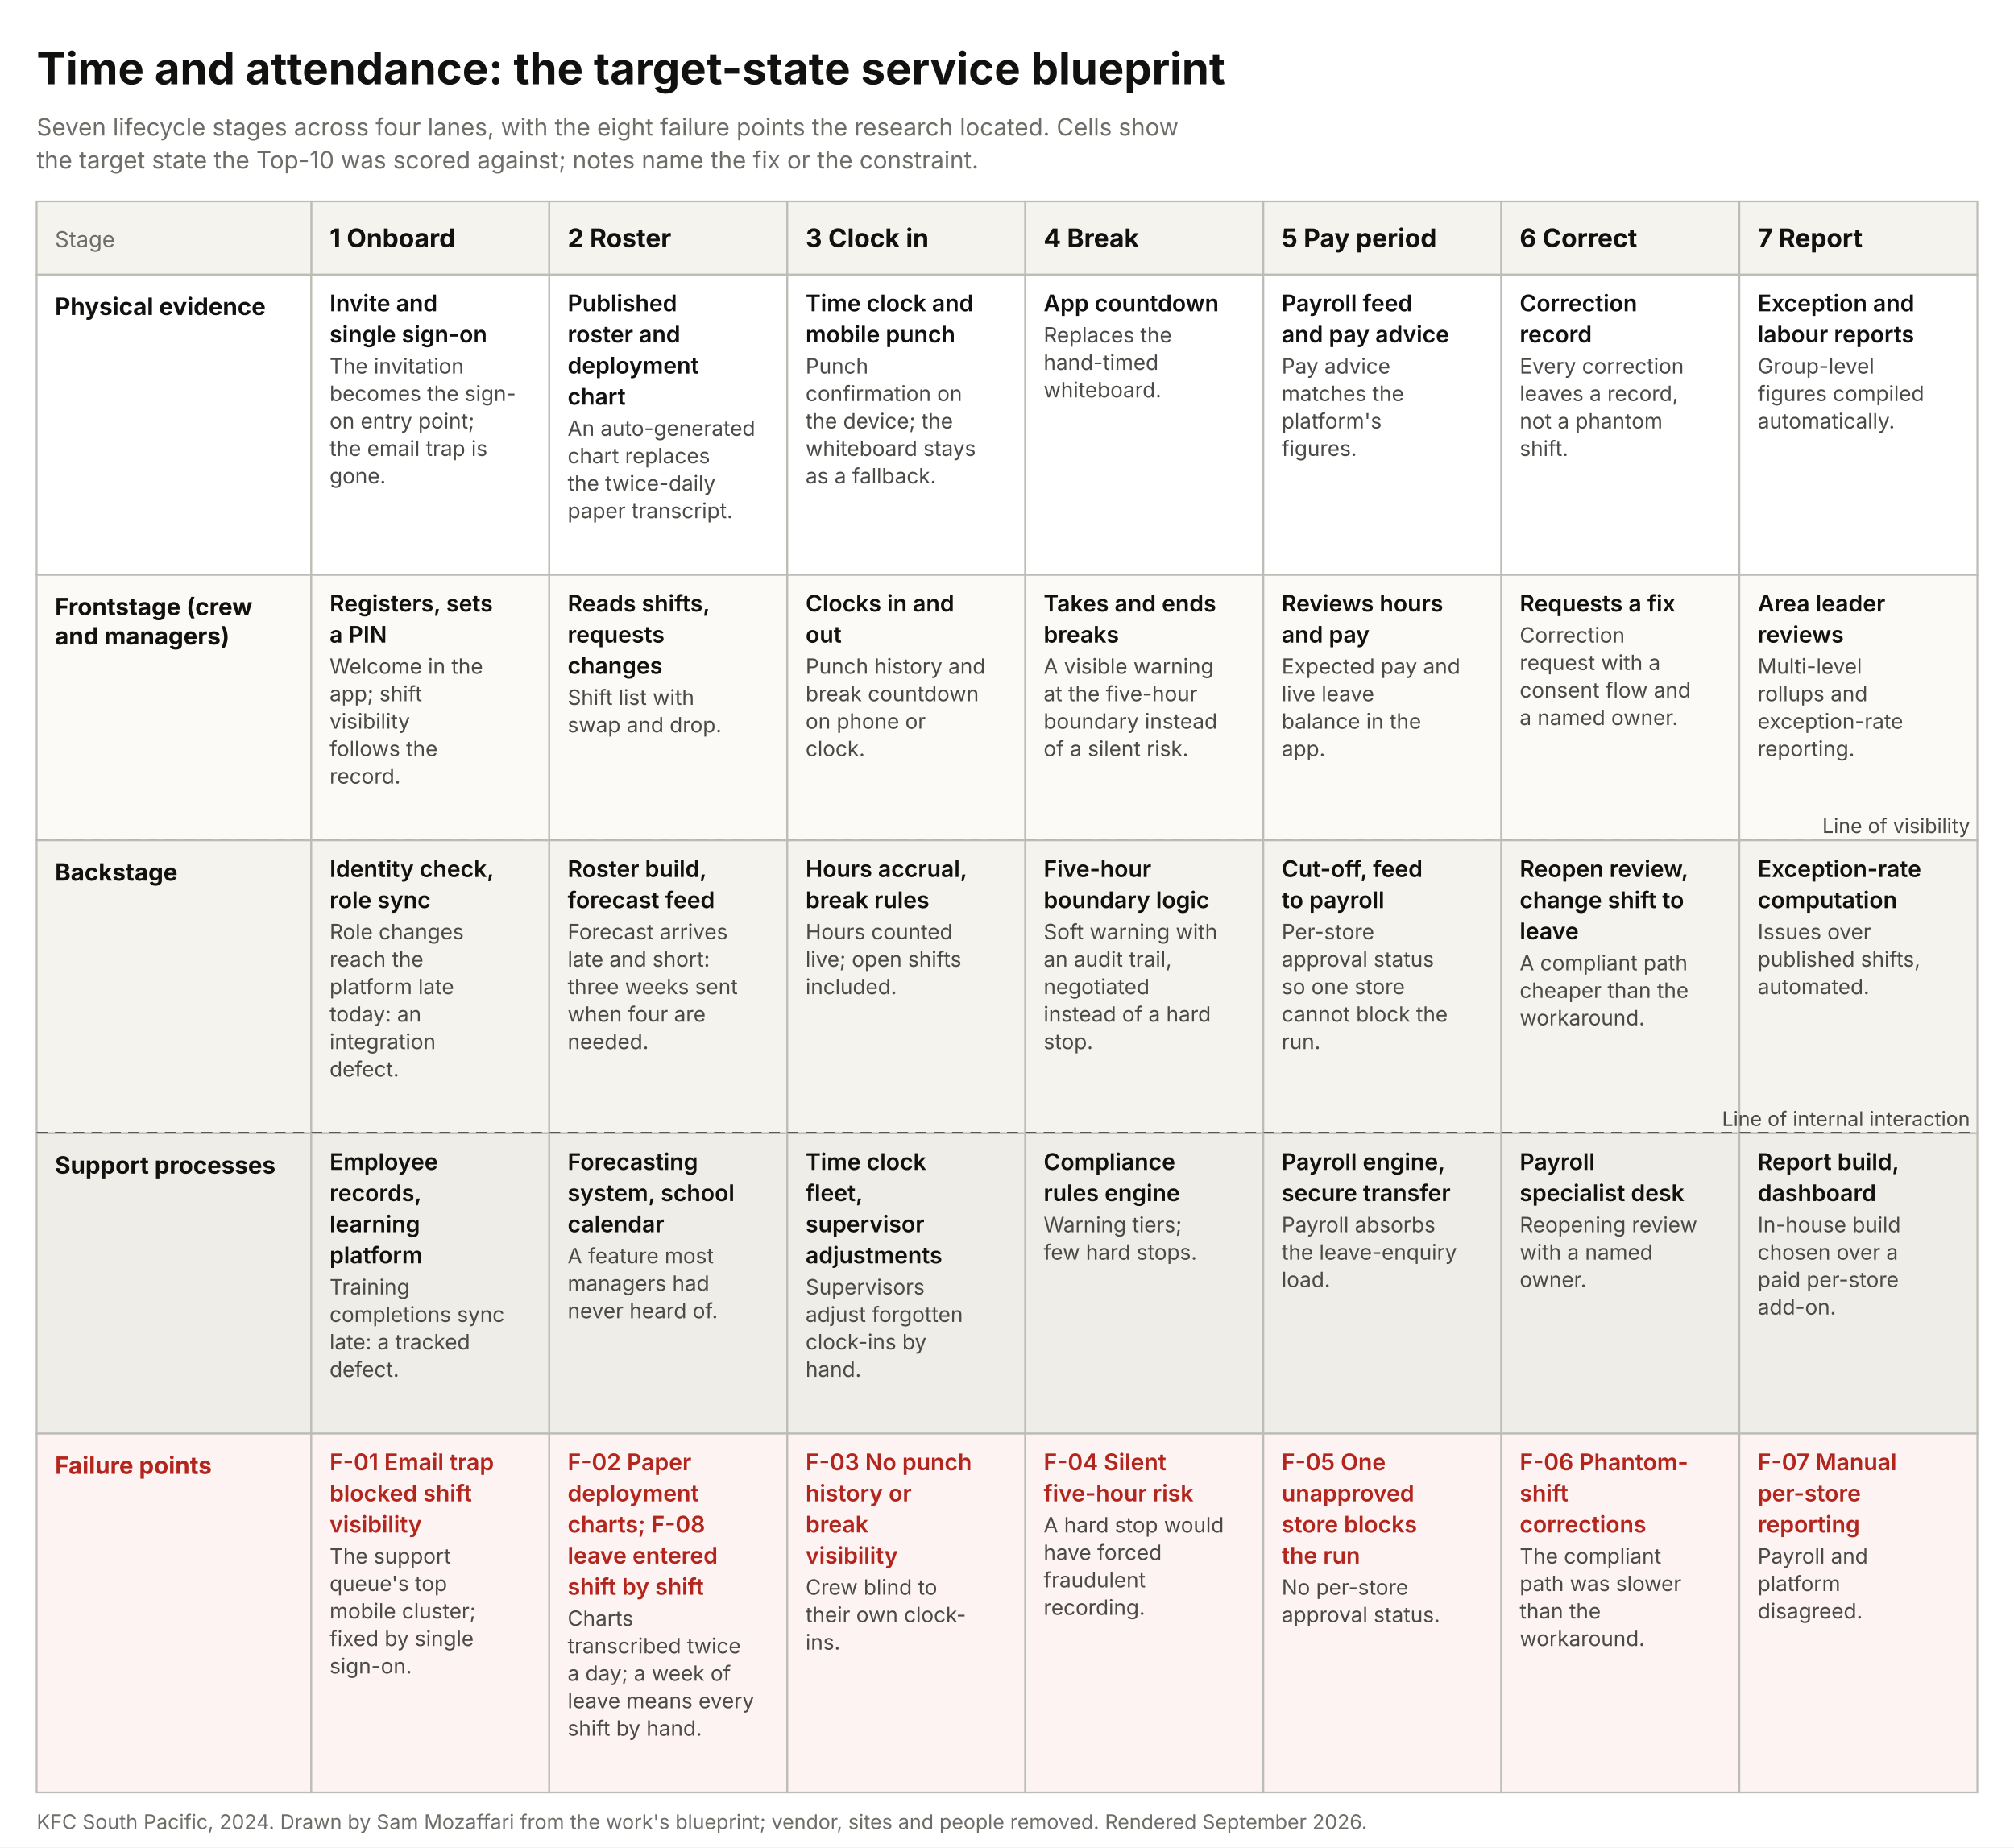
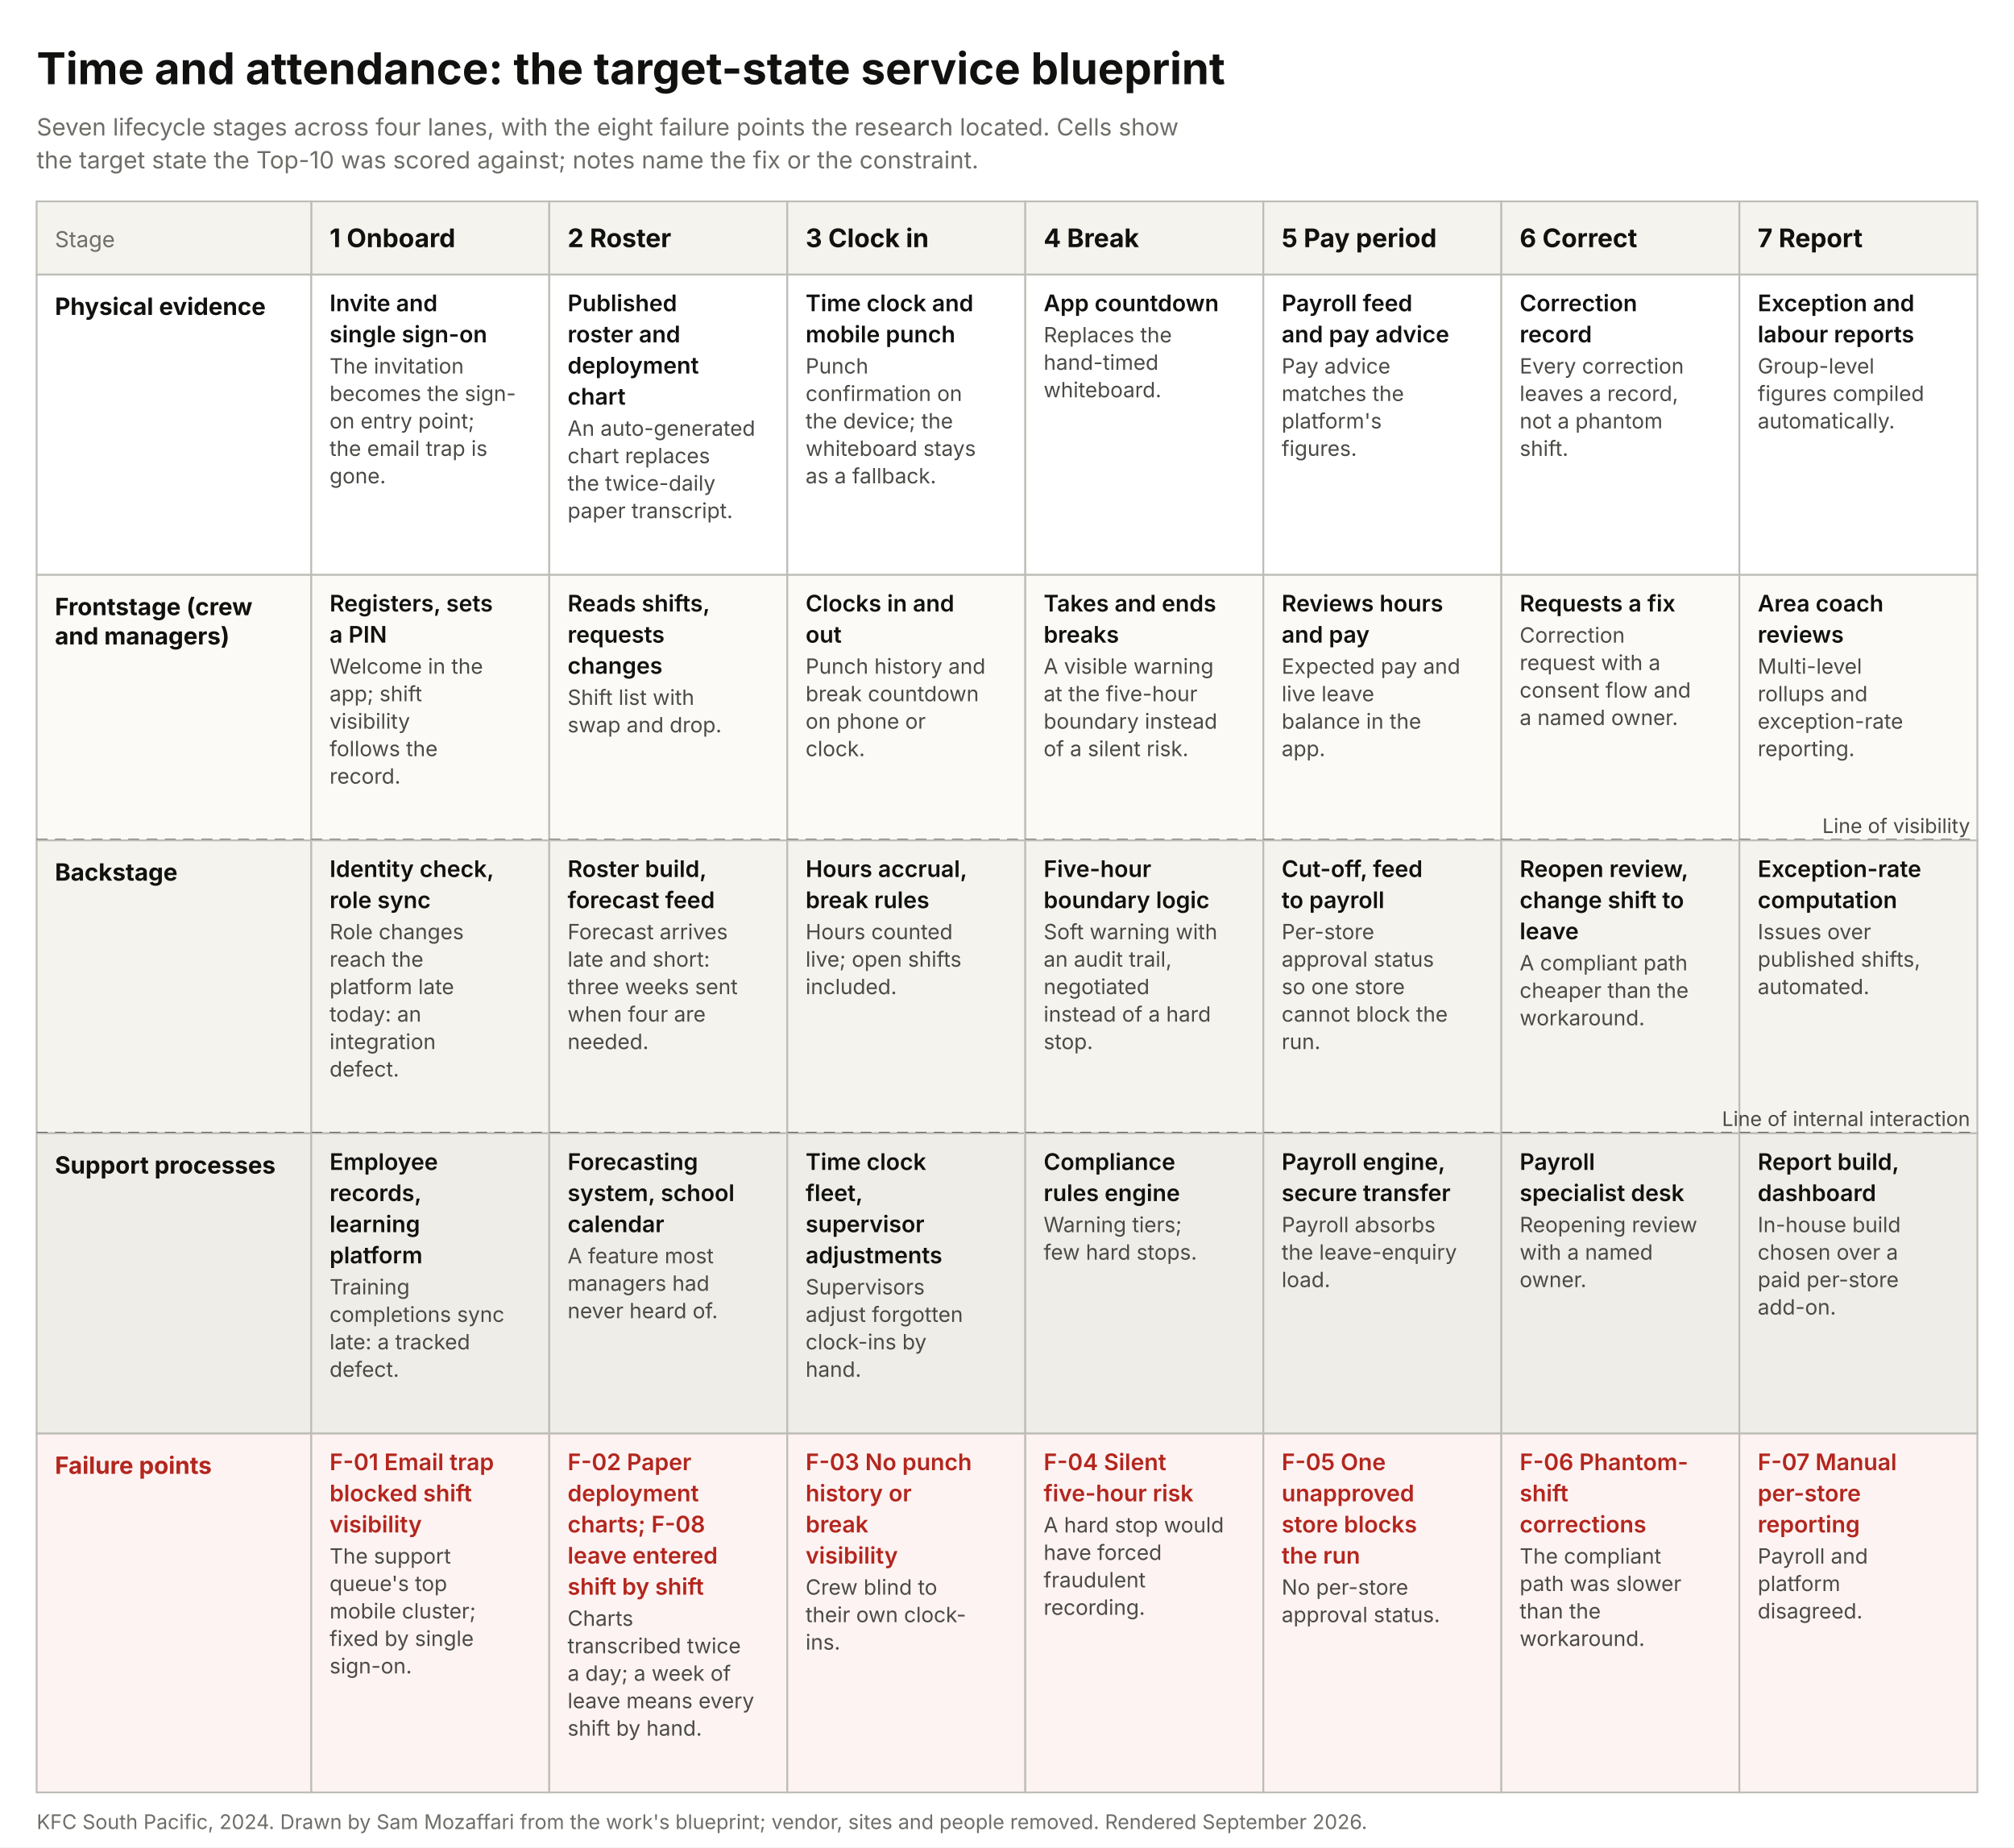
<svg xmlns="http://www.w3.org/2000/svg" width="1100" height="1009" viewBox="0 0 1100 1009" role="img" aria-label="Time and attendance: the target-state service blueprint">
  <rect width="1100" height="1009" fill="#fff" />
  <text x="20" y="46" font-family="Inter, Helvetica, Arial, sans-serif" font-size="24" font-weight="700" fill="#111110">Time and attendance: the target-state service blueprint</text>
  <text x="20" y="74" font-family="Inter, Helvetica, Arial, sans-serif" font-size="13" fill="#6e6e69">Seven lifecycle stages across four lanes, with the eight failure points the research located. Cells show</text>
  <text x="20" y="92" font-family="Inter, Helvetica, Arial, sans-serif" font-size="13" fill="#6e6e69">the target state the Top-10 was scored against; notes name the fix or the constraint.</text>
  <rect x="170.0" y="110" width="130.0" height="40" fill="#f4f3ee" stroke="#bdbdb7" />
  <text x="180.0" y="135" font-family="Inter, Helvetica, Arial, sans-serif" font-size="14" font-weight="700" fill="#111110">1 Onboard</text>
  <rect x="300.0" y="110" width="130.0" height="40" fill="#f4f3ee" stroke="#bdbdb7" />
  <text x="310.0" y="135" font-family="Inter, Helvetica, Arial, sans-serif" font-size="14" font-weight="700" fill="#111110">2 Roster</text>
  <rect x="430.0" y="110" width="130.0" height="40" fill="#f4f3ee" stroke="#bdbdb7" />
  <text x="440.0" y="135" font-family="Inter, Helvetica, Arial, sans-serif" font-size="14" font-weight="700" fill="#111110">3 Clock in</text>
  <rect x="560.0" y="110" width="130.0" height="40" fill="#f4f3ee" stroke="#bdbdb7" />
  <text x="570.0" y="135" font-family="Inter, Helvetica, Arial, sans-serif" font-size="14" font-weight="700" fill="#111110">4 Break</text>
  <rect x="690.0" y="110" width="130.0" height="40" fill="#f4f3ee" stroke="#bdbdb7" />
  <text x="700.0" y="135" font-family="Inter, Helvetica, Arial, sans-serif" font-size="14" font-weight="700" fill="#111110">5 Pay period</text>
  <rect x="820.0" y="110" width="130.0" height="40" fill="#f4f3ee" stroke="#bdbdb7" />
  <text x="830.0" y="135" font-family="Inter, Helvetica, Arial, sans-serif" font-size="14" font-weight="700" fill="#111110">6 Correct</text>
  <rect x="950.0" y="110" width="130.0" height="40" fill="#f4f3ee" stroke="#bdbdb7" />
  <text x="960.0" y="135" font-family="Inter, Helvetica, Arial, sans-serif" font-size="14" font-weight="700" fill="#111110">7 Report</text>
  <rect x="20" y="110" width="150" height="40" fill="#f4f3ee" stroke="#bdbdb7" />
  <text x="30" y="135" font-family="Inter, Helvetica, Arial, sans-serif" font-size="12" fill="#6e6e69">Stage</text>
  <rect x="20" y="150" width="150" height="164" fill="#ffffff" stroke="#bdbdb7" />
  <text x="30" y="172" font-family="Inter, Helvetica, Arial, sans-serif" font-size="13" font-weight="700" fill="#111110">Physical evidence</text>
  <rect x="170.0" y="150" width="130.0" height="164" fill="#ffffff" stroke="#bdbdb7" />
  <text x="180.0" y="170" font-family="Inter, Helvetica, Arial, sans-serif" font-size="12.5" font-weight="600" fill="#111110">Invite and</text>
  <text x="180.0" y="187" font-family="Inter, Helvetica, Arial, sans-serif" font-size="12.5" font-weight="600" fill="#111110">single sign-on</text>
  <text x="180.0" y="204" font-family="Inter, Helvetica, Arial, sans-serif" font-size="11.5" fill="#4a4a46">The invitation</text>
  <text x="180.0" y="219" font-family="Inter, Helvetica, Arial, sans-serif" font-size="11.5" fill="#4a4a46">becomes the sign-</text>
  <text x="180.0" y="234" font-family="Inter, Helvetica, Arial, sans-serif" font-size="11.5" fill="#4a4a46">on entry point;</text>
  <text x="180.0" y="249" font-family="Inter, Helvetica, Arial, sans-serif" font-size="11.5" fill="#4a4a46">the email trap is</text>
  <text x="180.0" y="264" font-family="Inter, Helvetica, Arial, sans-serif" font-size="11.5" fill="#4a4a46">gone.</text>
  <rect x="300.0" y="150" width="130.0" height="164" fill="#ffffff" stroke="#bdbdb7" />
  <text x="310.0" y="170" font-family="Inter, Helvetica, Arial, sans-serif" font-size="12.5" font-weight="600" fill="#111110">Published</text>
  <text x="310.0" y="187" font-family="Inter, Helvetica, Arial, sans-serif" font-size="12.5" font-weight="600" fill="#111110">roster and</text>
  <text x="310.0" y="204" font-family="Inter, Helvetica, Arial, sans-serif" font-size="12.5" font-weight="600" fill="#111110">deployment</text>
  <text x="310.0" y="221" font-family="Inter, Helvetica, Arial, sans-serif" font-size="12.5" font-weight="600" fill="#111110">chart</text>
  <text x="310.0" y="238" font-family="Inter, Helvetica, Arial, sans-serif" font-size="11.5" fill="#4a4a46">An auto-generated</text>
  <text x="310.0" y="253" font-family="Inter, Helvetica, Arial, sans-serif" font-size="11.5" fill="#4a4a46">chart replaces</text>
  <text x="310.0" y="268" font-family="Inter, Helvetica, Arial, sans-serif" font-size="11.5" fill="#4a4a46">the twice-daily</text>
  <text x="310.0" y="283" font-family="Inter, Helvetica, Arial, sans-serif" font-size="11.5" fill="#4a4a46">paper transcript.</text>
  <rect x="430.0" y="150" width="130.0" height="164" fill="#ffffff" stroke="#bdbdb7" />
  <text x="440.0" y="170" font-family="Inter, Helvetica, Arial, sans-serif" font-size="12.5" font-weight="600" fill="#111110">Time clock and</text>
  <text x="440.0" y="187" font-family="Inter, Helvetica, Arial, sans-serif" font-size="12.5" font-weight="600" fill="#111110">mobile punch</text>
  <text x="440.0" y="204" font-family="Inter, Helvetica, Arial, sans-serif" font-size="11.5" fill="#4a4a46">Punch</text>
  <text x="440.0" y="219" font-family="Inter, Helvetica, Arial, sans-serif" font-size="11.5" fill="#4a4a46">confirmation on</text>
  <text x="440.0" y="234" font-family="Inter, Helvetica, Arial, sans-serif" font-size="11.5" fill="#4a4a46">the device; the</text>
  <text x="440.0" y="249" font-family="Inter, Helvetica, Arial, sans-serif" font-size="11.5" fill="#4a4a46">whiteboard stays</text>
  <text x="440.0" y="264" font-family="Inter, Helvetica, Arial, sans-serif" font-size="11.5" fill="#4a4a46">as a fallback.</text>
  <rect x="560.0" y="150" width="130.0" height="164" fill="#ffffff" stroke="#bdbdb7" />
  <text x="570.0" y="170" font-family="Inter, Helvetica, Arial, sans-serif" font-size="12.5" font-weight="600" fill="#111110">App countdown</text>
  <text x="570.0" y="187" font-family="Inter, Helvetica, Arial, sans-serif" font-size="11.5" fill="#4a4a46">Replaces the</text>
  <text x="570.0" y="202" font-family="Inter, Helvetica, Arial, sans-serif" font-size="11.5" fill="#4a4a46">hand-timed</text>
  <text x="570.0" y="217" font-family="Inter, Helvetica, Arial, sans-serif" font-size="11.5" fill="#4a4a46">whiteboard.</text>
  <rect x="690.0" y="150" width="130.0" height="164" fill="#ffffff" stroke="#bdbdb7" />
  <text x="700.0" y="170" font-family="Inter, Helvetica, Arial, sans-serif" font-size="12.5" font-weight="600" fill="#111110">Payroll feed</text>
  <text x="700.0" y="187" font-family="Inter, Helvetica, Arial, sans-serif" font-size="12.5" font-weight="600" fill="#111110">and pay advice</text>
  <text x="700.0" y="204" font-family="Inter, Helvetica, Arial, sans-serif" font-size="11.5" fill="#4a4a46">Pay advice</text>
  <text x="700.0" y="219" font-family="Inter, Helvetica, Arial, sans-serif" font-size="11.5" fill="#4a4a46">matches the</text>
  <text x="700.0" y="234" font-family="Inter, Helvetica, Arial, sans-serif" font-size="11.5" fill="#4a4a46">platform's</text>
  <text x="700.0" y="249" font-family="Inter, Helvetica, Arial, sans-serif" font-size="11.5" fill="#4a4a46">figures.</text>
  <rect x="820.0" y="150" width="130.0" height="164" fill="#ffffff" stroke="#bdbdb7" />
  <text x="830.0" y="170" font-family="Inter, Helvetica, Arial, sans-serif" font-size="12.5" font-weight="600" fill="#111110">Correction</text>
  <text x="830.0" y="187" font-family="Inter, Helvetica, Arial, sans-serif" font-size="12.5" font-weight="600" fill="#111110">record</text>
  <text x="830.0" y="204" font-family="Inter, Helvetica, Arial, sans-serif" font-size="11.5" fill="#4a4a46">Every correction</text>
  <text x="830.0" y="219" font-family="Inter, Helvetica, Arial, sans-serif" font-size="11.5" fill="#4a4a46">leaves a record,</text>
  <text x="830.0" y="234" font-family="Inter, Helvetica, Arial, sans-serif" font-size="11.5" fill="#4a4a46">not a phantom</text>
  <text x="830.0" y="249" font-family="Inter, Helvetica, Arial, sans-serif" font-size="11.5" fill="#4a4a46">shift.</text>
  <rect x="950.0" y="150" width="130.0" height="164" fill="#ffffff" stroke="#bdbdb7" />
  <text x="960.0" y="170" font-family="Inter, Helvetica, Arial, sans-serif" font-size="12.5" font-weight="600" fill="#111110">Exception and</text>
  <text x="960.0" y="187" font-family="Inter, Helvetica, Arial, sans-serif" font-size="12.5" font-weight="600" fill="#111110">labour reports</text>
  <text x="960.0" y="204" font-family="Inter, Helvetica, Arial, sans-serif" font-size="11.5" fill="#4a4a46">Group-level</text>
  <text x="960.0" y="219" font-family="Inter, Helvetica, Arial, sans-serif" font-size="11.5" fill="#4a4a46">figures compiled</text>
  <text x="960.0" y="234" font-family="Inter, Helvetica, Arial, sans-serif" font-size="11.5" fill="#4a4a46">automatically.</text>
  <rect x="20" y="314" width="150" height="145" fill="#fbfaf6" stroke="#bdbdb7" />
  <text x="30" y="336" font-family="Inter, Helvetica, Arial, sans-serif" font-size="13" font-weight="700" fill="#111110">Frontstage (crew</text>
  <text x="30" y="352" font-family="Inter, Helvetica, Arial, sans-serif" font-size="13" font-weight="700" fill="#111110">and managers)</text>
  <rect x="170.0" y="314" width="130.0" height="145" fill="#fbfaf6" stroke="#bdbdb7" />
  <text x="180.0" y="334" font-family="Inter, Helvetica, Arial, sans-serif" font-size="12.5" font-weight="600" fill="#111110">Registers, sets</text>
  <text x="180.0" y="351" font-family="Inter, Helvetica, Arial, sans-serif" font-size="12.5" font-weight="600" fill="#111110">a PIN</text>
  <text x="180.0" y="368" font-family="Inter, Helvetica, Arial, sans-serif" font-size="11.5" fill="#4a4a46">Welcome in the</text>
  <text x="180.0" y="383" font-family="Inter, Helvetica, Arial, sans-serif" font-size="11.5" fill="#4a4a46">app; shift</text>
  <text x="180.0" y="398" font-family="Inter, Helvetica, Arial, sans-serif" font-size="11.5" fill="#4a4a46">visibility</text>
  <text x="180.0" y="413" font-family="Inter, Helvetica, Arial, sans-serif" font-size="11.5" fill="#4a4a46">follows the</text>
  <text x="180.0" y="428" font-family="Inter, Helvetica, Arial, sans-serif" font-size="11.5" fill="#4a4a46">record.</text>
  <rect x="300.0" y="314" width="130.0" height="145" fill="#fbfaf6" stroke="#bdbdb7" />
  <text x="310.0" y="334" font-family="Inter, Helvetica, Arial, sans-serif" font-size="12.5" font-weight="600" fill="#111110">Reads shifts,</text>
  <text x="310.0" y="351" font-family="Inter, Helvetica, Arial, sans-serif" font-size="12.5" font-weight="600" fill="#111110">requests</text>
  <text x="310.0" y="368" font-family="Inter, Helvetica, Arial, sans-serif" font-size="12.5" font-weight="600" fill="#111110">changes</text>
  <text x="310.0" y="385" font-family="Inter, Helvetica, Arial, sans-serif" font-size="11.5" fill="#4a4a46">Shift list with</text>
  <text x="310.0" y="400" font-family="Inter, Helvetica, Arial, sans-serif" font-size="11.5" fill="#4a4a46">swap and drop.</text>
  <rect x="430.0" y="314" width="130.0" height="145" fill="#fbfaf6" stroke="#bdbdb7" />
  <text x="440.0" y="334" font-family="Inter, Helvetica, Arial, sans-serif" font-size="12.5" font-weight="600" fill="#111110">Clocks in and</text>
  <text x="440.0" y="351" font-family="Inter, Helvetica, Arial, sans-serif" font-size="12.5" font-weight="600" fill="#111110">out</text>
  <text x="440.0" y="368" font-family="Inter, Helvetica, Arial, sans-serif" font-size="11.5" fill="#4a4a46">Punch history and</text>
  <text x="440.0" y="383" font-family="Inter, Helvetica, Arial, sans-serif" font-size="11.5" fill="#4a4a46">break countdown</text>
  <text x="440.0" y="398" font-family="Inter, Helvetica, Arial, sans-serif" font-size="11.5" fill="#4a4a46">on phone or</text>
  <text x="440.0" y="413" font-family="Inter, Helvetica, Arial, sans-serif" font-size="11.5" fill="#4a4a46">clock.</text>
  <rect x="560.0" y="314" width="130.0" height="145" fill="#fbfaf6" stroke="#bdbdb7" />
  <text x="570.0" y="334" font-family="Inter, Helvetica, Arial, sans-serif" font-size="12.5" font-weight="600" fill="#111110">Takes and ends</text>
  <text x="570.0" y="351" font-family="Inter, Helvetica, Arial, sans-serif" font-size="12.5" font-weight="600" fill="#111110">breaks</text>
  <text x="570.0" y="368" font-family="Inter, Helvetica, Arial, sans-serif" font-size="11.5" fill="#4a4a46">A visible warning</text>
  <text x="570.0" y="383" font-family="Inter, Helvetica, Arial, sans-serif" font-size="11.5" fill="#4a4a46">at the five-hour</text>
  <text x="570.0" y="398" font-family="Inter, Helvetica, Arial, sans-serif" font-size="11.5" fill="#4a4a46">boundary instead</text>
  <text x="570.0" y="413" font-family="Inter, Helvetica, Arial, sans-serif" font-size="11.5" fill="#4a4a46">of a silent risk.</text>
  <rect x="690.0" y="314" width="130.0" height="145" fill="#fbfaf6" stroke="#bdbdb7" />
  <text x="700.0" y="334" font-family="Inter, Helvetica, Arial, sans-serif" font-size="12.5" font-weight="600" fill="#111110">Reviews hours</text>
  <text x="700.0" y="351" font-family="Inter, Helvetica, Arial, sans-serif" font-size="12.5" font-weight="600" fill="#111110">and pay</text>
  <text x="700.0" y="368" font-family="Inter, Helvetica, Arial, sans-serif" font-size="11.5" fill="#4a4a46">Expected pay and</text>
  <text x="700.0" y="383" font-family="Inter, Helvetica, Arial, sans-serif" font-size="11.5" fill="#4a4a46">live leave</text>
  <text x="700.0" y="398" font-family="Inter, Helvetica, Arial, sans-serif" font-size="11.5" fill="#4a4a46">balance in the</text>
  <text x="700.0" y="413" font-family="Inter, Helvetica, Arial, sans-serif" font-size="11.5" fill="#4a4a46">app.</text>
  <rect x="820.0" y="314" width="130.0" height="145" fill="#fbfaf6" stroke="#bdbdb7" />
  <text x="830.0" y="334" font-family="Inter, Helvetica, Arial, sans-serif" font-size="12.5" font-weight="600" fill="#111110">Requests a fix</text>
  <text x="830.0" y="351" font-family="Inter, Helvetica, Arial, sans-serif" font-size="11.5" fill="#4a4a46">Correction</text>
  <text x="830.0" y="366" font-family="Inter, Helvetica, Arial, sans-serif" font-size="11.5" fill="#4a4a46">request with a</text>
  <text x="830.0" y="381" font-family="Inter, Helvetica, Arial, sans-serif" font-size="11.5" fill="#4a4a46">consent flow and</text>
  <text x="830.0" y="396" font-family="Inter, Helvetica, Arial, sans-serif" font-size="11.5" fill="#4a4a46">a named owner.</text>
  <rect x="950.0" y="314" width="130.0" height="145" fill="#fbfaf6" stroke="#bdbdb7" />
-   <text x="960.0" y="334" font-family="Inter, Helvetica, Arial, sans-serif" font-size="12.5" font-weight="600" fill="#111110">Area leader</text>
+   <text x="960.0" y="334" font-family="Inter, Helvetica, Arial, sans-serif" font-size="12.5" font-weight="600" fill="#111110">Area coach</text>
  <text x="960.0" y="351" font-family="Inter, Helvetica, Arial, sans-serif" font-size="12.5" font-weight="600" fill="#111110">reviews</text>
  <text x="960.0" y="368" font-family="Inter, Helvetica, Arial, sans-serif" font-size="11.5" fill="#4a4a46">Multi-level</text>
  <text x="960.0" y="383" font-family="Inter, Helvetica, Arial, sans-serif" font-size="11.5" fill="#4a4a46">rollups and</text>
  <text x="960.0" y="398" font-family="Inter, Helvetica, Arial, sans-serif" font-size="11.5" fill="#4a4a46">exception-rate</text>
  <text x="960.0" y="413" font-family="Inter, Helvetica, Arial, sans-serif" font-size="11.5" fill="#4a4a46">reporting.</text>
  <line x1="20" y1="459" x2="1080" y2="459" stroke="#111110" stroke-width="1.5" stroke-dasharray="6 4" />
  <text x="1076" y="455" text-anchor="end" font-family="Inter, Helvetica, Arial, sans-serif" font-size="11" fill="#4a4a46">Line of visibility</text>
  <rect x="20" y="459" width="150" height="160" fill="#f4f3ee" stroke="#bdbdb7" />
  <text x="30" y="481" font-family="Inter, Helvetica, Arial, sans-serif" font-size="13" font-weight="700" fill="#111110">Backstage</text>
  <rect x="170.0" y="459" width="130.0" height="160" fill="#f4f3ee" stroke="#bdbdb7" />
  <text x="180.0" y="479" font-family="Inter, Helvetica, Arial, sans-serif" font-size="12.5" font-weight="600" fill="#111110">Identity check,</text>
  <text x="180.0" y="496" font-family="Inter, Helvetica, Arial, sans-serif" font-size="12.5" font-weight="600" fill="#111110">role sync</text>
  <text x="180.0" y="513" font-family="Inter, Helvetica, Arial, sans-serif" font-size="11.5" fill="#4a4a46">Role changes</text>
  <text x="180.0" y="528" font-family="Inter, Helvetica, Arial, sans-serif" font-size="11.5" fill="#4a4a46">reach the</text>
  <text x="180.0" y="543" font-family="Inter, Helvetica, Arial, sans-serif" font-size="11.5" fill="#4a4a46">platform late</text>
  <text x="180.0" y="558" font-family="Inter, Helvetica, Arial, sans-serif" font-size="11.5" fill="#4a4a46">today: an</text>
  <text x="180.0" y="573" font-family="Inter, Helvetica, Arial, sans-serif" font-size="11.5" fill="#4a4a46">integration</text>
  <text x="180.0" y="588" font-family="Inter, Helvetica, Arial, sans-serif" font-size="11.5" fill="#4a4a46">defect.</text>
  <rect x="300.0" y="459" width="130.0" height="160" fill="#f4f3ee" stroke="#bdbdb7" />
  <text x="310.0" y="479" font-family="Inter, Helvetica, Arial, sans-serif" font-size="12.5" font-weight="600" fill="#111110">Roster build,</text>
  <text x="310.0" y="496" font-family="Inter, Helvetica, Arial, sans-serif" font-size="12.5" font-weight="600" fill="#111110">forecast feed</text>
  <text x="310.0" y="513" font-family="Inter, Helvetica, Arial, sans-serif" font-size="11.5" fill="#4a4a46">Forecast arrives</text>
  <text x="310.0" y="528" font-family="Inter, Helvetica, Arial, sans-serif" font-size="11.5" fill="#4a4a46">late and short:</text>
  <text x="310.0" y="543" font-family="Inter, Helvetica, Arial, sans-serif" font-size="11.5" fill="#4a4a46">three weeks sent</text>
  <text x="310.0" y="558" font-family="Inter, Helvetica, Arial, sans-serif" font-size="11.5" fill="#4a4a46">when four are</text>
  <text x="310.0" y="573" font-family="Inter, Helvetica, Arial, sans-serif" font-size="11.5" fill="#4a4a46">needed.</text>
  <rect x="430.0" y="459" width="130.0" height="160" fill="#f4f3ee" stroke="#bdbdb7" />
  <text x="440.0" y="479" font-family="Inter, Helvetica, Arial, sans-serif" font-size="12.5" font-weight="600" fill="#111110">Hours accrual,</text>
  <text x="440.0" y="496" font-family="Inter, Helvetica, Arial, sans-serif" font-size="12.5" font-weight="600" fill="#111110">break rules</text>
  <text x="440.0" y="513" font-family="Inter, Helvetica, Arial, sans-serif" font-size="11.5" fill="#4a4a46">Hours counted</text>
  <text x="440.0" y="528" font-family="Inter, Helvetica, Arial, sans-serif" font-size="11.5" fill="#4a4a46">live; open shifts</text>
  <text x="440.0" y="543" font-family="Inter, Helvetica, Arial, sans-serif" font-size="11.5" fill="#4a4a46">included.</text>
  <rect x="560.0" y="459" width="130.0" height="160" fill="#f4f3ee" stroke="#bdbdb7" />
  <text x="570.0" y="479" font-family="Inter, Helvetica, Arial, sans-serif" font-size="12.5" font-weight="600" fill="#111110">Five-hour</text>
  <text x="570.0" y="496" font-family="Inter, Helvetica, Arial, sans-serif" font-size="12.5" font-weight="600" fill="#111110">boundary logic</text>
  <text x="570.0" y="513" font-family="Inter, Helvetica, Arial, sans-serif" font-size="11.5" fill="#4a4a46">Soft warning with</text>
  <text x="570.0" y="528" font-family="Inter, Helvetica, Arial, sans-serif" font-size="11.5" fill="#4a4a46">an audit trail,</text>
  <text x="570.0" y="543" font-family="Inter, Helvetica, Arial, sans-serif" font-size="11.5" fill="#4a4a46">negotiated</text>
  <text x="570.0" y="558" font-family="Inter, Helvetica, Arial, sans-serif" font-size="11.5" fill="#4a4a46">instead of a hard</text>
  <text x="570.0" y="573" font-family="Inter, Helvetica, Arial, sans-serif" font-size="11.5" fill="#4a4a46">stop.</text>
  <rect x="690.0" y="459" width="130.0" height="160" fill="#f4f3ee" stroke="#bdbdb7" />
  <text x="700.0" y="479" font-family="Inter, Helvetica, Arial, sans-serif" font-size="12.5" font-weight="600" fill="#111110">Cut-off, feed</text>
  <text x="700.0" y="496" font-family="Inter, Helvetica, Arial, sans-serif" font-size="12.5" font-weight="600" fill="#111110">to payroll</text>
  <text x="700.0" y="513" font-family="Inter, Helvetica, Arial, sans-serif" font-size="11.5" fill="#4a4a46">Per-store</text>
  <text x="700.0" y="528" font-family="Inter, Helvetica, Arial, sans-serif" font-size="11.5" fill="#4a4a46">approval status</text>
  <text x="700.0" y="543" font-family="Inter, Helvetica, Arial, sans-serif" font-size="11.5" fill="#4a4a46">so one store</text>
  <text x="700.0" y="558" font-family="Inter, Helvetica, Arial, sans-serif" font-size="11.5" fill="#4a4a46">cannot block the</text>
  <text x="700.0" y="573" font-family="Inter, Helvetica, Arial, sans-serif" font-size="11.5" fill="#4a4a46">run.</text>
  <rect x="820.0" y="459" width="130.0" height="160" fill="#f4f3ee" stroke="#bdbdb7" />
  <text x="830.0" y="479" font-family="Inter, Helvetica, Arial, sans-serif" font-size="12.5" font-weight="600" fill="#111110">Reopen review,</text>
  <text x="830.0" y="496" font-family="Inter, Helvetica, Arial, sans-serif" font-size="12.5" font-weight="600" fill="#111110">change shift to</text>
  <text x="830.0" y="513" font-family="Inter, Helvetica, Arial, sans-serif" font-size="12.5" font-weight="600" fill="#111110">leave</text>
  <text x="830.0" y="530" font-family="Inter, Helvetica, Arial, sans-serif" font-size="11.5" fill="#4a4a46">A compliant path</text>
  <text x="830.0" y="545" font-family="Inter, Helvetica, Arial, sans-serif" font-size="11.5" fill="#4a4a46">cheaper than the</text>
  <text x="830.0" y="560" font-family="Inter, Helvetica, Arial, sans-serif" font-size="11.5" fill="#4a4a46">workaround.</text>
  <rect x="950.0" y="459" width="130.0" height="160" fill="#f4f3ee" stroke="#bdbdb7" />
  <text x="960.0" y="479" font-family="Inter, Helvetica, Arial, sans-serif" font-size="12.5" font-weight="600" fill="#111110">Exception-rate</text>
  <text x="960.0" y="496" font-family="Inter, Helvetica, Arial, sans-serif" font-size="12.5" font-weight="600" fill="#111110">computation</text>
  <text x="960.0" y="513" font-family="Inter, Helvetica, Arial, sans-serif" font-size="11.5" fill="#4a4a46">Issues over</text>
  <text x="960.0" y="528" font-family="Inter, Helvetica, Arial, sans-serif" font-size="11.5" fill="#4a4a46">published shifts,</text>
  <text x="960.0" y="543" font-family="Inter, Helvetica, Arial, sans-serif" font-size="11.5" fill="#4a4a46">automated.</text>
  <line x1="20" y1="619" x2="1080" y2="619" stroke="#111110" stroke-width="1.5" stroke-dasharray="6 4" />
  <text x="1076" y="615" text-anchor="end" font-family="Inter, Helvetica, Arial, sans-serif" font-size="11" fill="#4a4a46">Line of internal interaction</text>
  <rect x="20" y="619" width="150" height="164" fill="#eeede7" stroke="#bdbdb7" />
  <text x="30" y="641" font-family="Inter, Helvetica, Arial, sans-serif" font-size="13" font-weight="700" fill="#111110">Support processes</text>
  <rect x="170.0" y="619" width="130.0" height="164" fill="#eeede7" stroke="#bdbdb7" />
  <text x="180.0" y="639" font-family="Inter, Helvetica, Arial, sans-serif" font-size="12.5" font-weight="600" fill="#111110">Employee</text>
  <text x="180.0" y="656" font-family="Inter, Helvetica, Arial, sans-serif" font-size="12.5" font-weight="600" fill="#111110">records,</text>
  <text x="180.0" y="673" font-family="Inter, Helvetica, Arial, sans-serif" font-size="12.5" font-weight="600" fill="#111110">learning</text>
  <text x="180.0" y="690" font-family="Inter, Helvetica, Arial, sans-serif" font-size="12.5" font-weight="600" fill="#111110">platform</text>
  <text x="180.0" y="707" font-family="Inter, Helvetica, Arial, sans-serif" font-size="11.5" fill="#4a4a46">Training</text>
  <text x="180.0" y="722" font-family="Inter, Helvetica, Arial, sans-serif" font-size="11.5" fill="#4a4a46">completions sync</text>
  <text x="180.0" y="737" font-family="Inter, Helvetica, Arial, sans-serif" font-size="11.5" fill="#4a4a46">late: a tracked</text>
  <text x="180.0" y="752" font-family="Inter, Helvetica, Arial, sans-serif" font-size="11.5" fill="#4a4a46">defect.</text>
  <rect x="300.0" y="619" width="130.0" height="164" fill="#eeede7" stroke="#bdbdb7" />
  <text x="310.0" y="639" font-family="Inter, Helvetica, Arial, sans-serif" font-size="12.5" font-weight="600" fill="#111110">Forecasting</text>
  <text x="310.0" y="656" font-family="Inter, Helvetica, Arial, sans-serif" font-size="12.5" font-weight="600" fill="#111110">system, school</text>
  <text x="310.0" y="673" font-family="Inter, Helvetica, Arial, sans-serif" font-size="12.5" font-weight="600" fill="#111110">calendar</text>
  <text x="310.0" y="690" font-family="Inter, Helvetica, Arial, sans-serif" font-size="11.5" fill="#4a4a46">A feature most</text>
  <text x="310.0" y="705" font-family="Inter, Helvetica, Arial, sans-serif" font-size="11.5" fill="#4a4a46">managers had</text>
  <text x="310.0" y="720" font-family="Inter, Helvetica, Arial, sans-serif" font-size="11.5" fill="#4a4a46">never heard of.</text>
  <rect x="430.0" y="619" width="130.0" height="164" fill="#eeede7" stroke="#bdbdb7" />
  <text x="440.0" y="639" font-family="Inter, Helvetica, Arial, sans-serif" font-size="12.5" font-weight="600" fill="#111110">Time clock</text>
  <text x="440.0" y="656" font-family="Inter, Helvetica, Arial, sans-serif" font-size="12.5" font-weight="600" fill="#111110">fleet,</text>
  <text x="440.0" y="673" font-family="Inter, Helvetica, Arial, sans-serif" font-size="12.5" font-weight="600" fill="#111110">supervisor</text>
  <text x="440.0" y="690" font-family="Inter, Helvetica, Arial, sans-serif" font-size="12.5" font-weight="600" fill="#111110">adjustments</text>
  <text x="440.0" y="707" font-family="Inter, Helvetica, Arial, sans-serif" font-size="11.5" fill="#4a4a46">Supervisors</text>
  <text x="440.0" y="722" font-family="Inter, Helvetica, Arial, sans-serif" font-size="11.5" fill="#4a4a46">adjust forgotten</text>
  <text x="440.0" y="737" font-family="Inter, Helvetica, Arial, sans-serif" font-size="11.5" fill="#4a4a46">clock-ins by</text>
  <text x="440.0" y="752" font-family="Inter, Helvetica, Arial, sans-serif" font-size="11.5" fill="#4a4a46">hand.</text>
  <rect x="560.0" y="619" width="130.0" height="164" fill="#eeede7" stroke="#bdbdb7" />
  <text x="570.0" y="639" font-family="Inter, Helvetica, Arial, sans-serif" font-size="12.5" font-weight="600" fill="#111110">Compliance</text>
  <text x="570.0" y="656" font-family="Inter, Helvetica, Arial, sans-serif" font-size="12.5" font-weight="600" fill="#111110">rules engine</text>
  <text x="570.0" y="673" font-family="Inter, Helvetica, Arial, sans-serif" font-size="11.5" fill="#4a4a46">Warning tiers;</text>
  <text x="570.0" y="688" font-family="Inter, Helvetica, Arial, sans-serif" font-size="11.5" fill="#4a4a46">few hard stops.</text>
  <rect x="690.0" y="619" width="130.0" height="164" fill="#eeede7" stroke="#bdbdb7" />
  <text x="700.0" y="639" font-family="Inter, Helvetica, Arial, sans-serif" font-size="12.5" font-weight="600" fill="#111110">Payroll engine,</text>
  <text x="700.0" y="656" font-family="Inter, Helvetica, Arial, sans-serif" font-size="12.5" font-weight="600" fill="#111110">secure transfer</text>
  <text x="700.0" y="673" font-family="Inter, Helvetica, Arial, sans-serif" font-size="11.5" fill="#4a4a46">Payroll absorbs</text>
  <text x="700.0" y="688" font-family="Inter, Helvetica, Arial, sans-serif" font-size="11.5" fill="#4a4a46">the leave-enquiry</text>
  <text x="700.0" y="703" font-family="Inter, Helvetica, Arial, sans-serif" font-size="11.5" fill="#4a4a46">load.</text>
  <rect x="820.0" y="619" width="130.0" height="164" fill="#eeede7" stroke="#bdbdb7" />
  <text x="830.0" y="639" font-family="Inter, Helvetica, Arial, sans-serif" font-size="12.5" font-weight="600" fill="#111110">Payroll</text>
  <text x="830.0" y="656" font-family="Inter, Helvetica, Arial, sans-serif" font-size="12.5" font-weight="600" fill="#111110">specialist desk</text>
  <text x="830.0" y="673" font-family="Inter, Helvetica, Arial, sans-serif" font-size="11.5" fill="#4a4a46">Reopening review</text>
  <text x="830.0" y="688" font-family="Inter, Helvetica, Arial, sans-serif" font-size="11.5" fill="#4a4a46">with a named</text>
  <text x="830.0" y="703" font-family="Inter, Helvetica, Arial, sans-serif" font-size="11.5" fill="#4a4a46">owner.</text>
  <rect x="950.0" y="619" width="130.0" height="164" fill="#eeede7" stroke="#bdbdb7" />
  <text x="960.0" y="639" font-family="Inter, Helvetica, Arial, sans-serif" font-size="12.5" font-weight="600" fill="#111110">Report build,</text>
  <text x="960.0" y="656" font-family="Inter, Helvetica, Arial, sans-serif" font-size="12.5" font-weight="600" fill="#111110">dashboard</text>
  <text x="960.0" y="673" font-family="Inter, Helvetica, Arial, sans-serif" font-size="11.5" fill="#4a4a46">In-house build</text>
  <text x="960.0" y="688" font-family="Inter, Helvetica, Arial, sans-serif" font-size="11.5" fill="#4a4a46">chosen over a</text>
  <text x="960.0" y="703" font-family="Inter, Helvetica, Arial, sans-serif" font-size="11.5" fill="#4a4a46">paid per-store</text>
  <text x="960.0" y="718" font-family="Inter, Helvetica, Arial, sans-serif" font-size="11.5" fill="#4a4a46">add-on.</text>
  <rect x="20" y="783" width="150" height="196" fill="#fdf3f2" stroke="#bdbdb7" />
  <text x="30" y="805" font-family="Inter, Helvetica, Arial, sans-serif" font-size="13" font-weight="700" fill="#b3261e">Failure points</text>
  <rect x="170.0" y="783" width="130.0" height="196" fill="#fdf3f2" stroke="#bdbdb7" />
  <text x="180.0" y="803" font-family="Inter, Helvetica, Arial, sans-serif" font-size="12.5" font-weight="600" fill="#b3261e">F-01 Email trap</text>
  <text x="180.0" y="820" font-family="Inter, Helvetica, Arial, sans-serif" font-size="12.5" font-weight="600" fill="#b3261e">blocked shift</text>
  <text x="180.0" y="837" font-family="Inter, Helvetica, Arial, sans-serif" font-size="12.5" font-weight="600" fill="#b3261e">visibility</text>
  <text x="180.0" y="854" font-family="Inter, Helvetica, Arial, sans-serif" font-size="11.5" fill="#4a4a46">The support</text>
  <text x="180.0" y="869" font-family="Inter, Helvetica, Arial, sans-serif" font-size="11.5" fill="#4a4a46">queue's top</text>
  <text x="180.0" y="884" font-family="Inter, Helvetica, Arial, sans-serif" font-size="11.5" fill="#4a4a46">mobile cluster;</text>
  <text x="180.0" y="899" font-family="Inter, Helvetica, Arial, sans-serif" font-size="11.5" fill="#4a4a46">fixed by single</text>
  <text x="180.0" y="914" font-family="Inter, Helvetica, Arial, sans-serif" font-size="11.5" fill="#4a4a46">sign-on.</text>
  <rect x="300.0" y="783" width="130.0" height="196" fill="#fdf3f2" stroke="#bdbdb7" />
  <text x="310.0" y="803" font-family="Inter, Helvetica, Arial, sans-serif" font-size="12.5" font-weight="600" fill="#b3261e">F-02 Paper</text>
  <text x="310.0" y="820" font-family="Inter, Helvetica, Arial, sans-serif" font-size="12.5" font-weight="600" fill="#b3261e">deployment</text>
  <text x="310.0" y="837" font-family="Inter, Helvetica, Arial, sans-serif" font-size="12.5" font-weight="600" fill="#b3261e">charts; F-08</text>
  <text x="310.0" y="854" font-family="Inter, Helvetica, Arial, sans-serif" font-size="12.5" font-weight="600" fill="#b3261e">leave entered</text>
  <text x="310.0" y="871" font-family="Inter, Helvetica, Arial, sans-serif" font-size="12.5" font-weight="600" fill="#b3261e">shift by shift</text>
  <text x="310.0" y="888" font-family="Inter, Helvetica, Arial, sans-serif" font-size="11.5" fill="#4a4a46">Charts</text>
  <text x="310.0" y="903" font-family="Inter, Helvetica, Arial, sans-serif" font-size="11.5" fill="#4a4a46">transcribed twice</text>
  <text x="310.0" y="918" font-family="Inter, Helvetica, Arial, sans-serif" font-size="11.5" fill="#4a4a46">a day; a week of</text>
  <text x="310.0" y="933" font-family="Inter, Helvetica, Arial, sans-serif" font-size="11.5" fill="#4a4a46">leave means every</text>
  <text x="310.0" y="948" font-family="Inter, Helvetica, Arial, sans-serif" font-size="11.5" fill="#4a4a46">shift by hand.</text>
  <rect x="430.0" y="783" width="130.0" height="196" fill="#fdf3f2" stroke="#bdbdb7" />
  <text x="440.0" y="803" font-family="Inter, Helvetica, Arial, sans-serif" font-size="12.5" font-weight="600" fill="#b3261e">F-03 No punch</text>
  <text x="440.0" y="820" font-family="Inter, Helvetica, Arial, sans-serif" font-size="12.5" font-weight="600" fill="#b3261e">history or</text>
  <text x="440.0" y="837" font-family="Inter, Helvetica, Arial, sans-serif" font-size="12.5" font-weight="600" fill="#b3261e">break</text>
  <text x="440.0" y="854" font-family="Inter, Helvetica, Arial, sans-serif" font-size="12.5" font-weight="600" fill="#b3261e">visibility</text>
  <text x="440.0" y="871" font-family="Inter, Helvetica, Arial, sans-serif" font-size="11.5" fill="#4a4a46">Crew blind to</text>
  <text x="440.0" y="886" font-family="Inter, Helvetica, Arial, sans-serif" font-size="11.5" fill="#4a4a46">their own clock-</text>
  <text x="440.0" y="901" font-family="Inter, Helvetica, Arial, sans-serif" font-size="11.5" fill="#4a4a46">ins.</text>
  <rect x="560.0" y="783" width="130.0" height="196" fill="#fdf3f2" stroke="#bdbdb7" />
  <text x="570.0" y="803" font-family="Inter, Helvetica, Arial, sans-serif" font-size="12.5" font-weight="600" fill="#b3261e">F-04 Silent</text>
  <text x="570.0" y="820" font-family="Inter, Helvetica, Arial, sans-serif" font-size="12.5" font-weight="600" fill="#b3261e">five-hour risk</text>
  <text x="570.0" y="837" font-family="Inter, Helvetica, Arial, sans-serif" font-size="11.5" fill="#4a4a46">A hard stop would</text>
  <text x="570.0" y="852" font-family="Inter, Helvetica, Arial, sans-serif" font-size="11.5" fill="#4a4a46">have forced</text>
  <text x="570.0" y="867" font-family="Inter, Helvetica, Arial, sans-serif" font-size="11.5" fill="#4a4a46">fraudulent</text>
  <text x="570.0" y="882" font-family="Inter, Helvetica, Arial, sans-serif" font-size="11.5" fill="#4a4a46">recording.</text>
  <rect x="690.0" y="783" width="130.0" height="196" fill="#fdf3f2" stroke="#bdbdb7" />
  <text x="700.0" y="803" font-family="Inter, Helvetica, Arial, sans-serif" font-size="12.5" font-weight="600" fill="#b3261e">F-05 One</text>
  <text x="700.0" y="820" font-family="Inter, Helvetica, Arial, sans-serif" font-size="12.5" font-weight="600" fill="#b3261e">unapproved</text>
  <text x="700.0" y="837" font-family="Inter, Helvetica, Arial, sans-serif" font-size="12.5" font-weight="600" fill="#b3261e">store blocks</text>
  <text x="700.0" y="854" font-family="Inter, Helvetica, Arial, sans-serif" font-size="12.5" font-weight="600" fill="#b3261e">the run</text>
  <text x="700.0" y="871" font-family="Inter, Helvetica, Arial, sans-serif" font-size="11.5" fill="#4a4a46">No per-store</text>
  <text x="700.0" y="886" font-family="Inter, Helvetica, Arial, sans-serif" font-size="11.5" fill="#4a4a46">approval status.</text>
  <rect x="820.0" y="783" width="130.0" height="196" fill="#fdf3f2" stroke="#bdbdb7" />
  <text x="830.0" y="803" font-family="Inter, Helvetica, Arial, sans-serif" font-size="12.5" font-weight="600" fill="#b3261e">F-06 Phantom-</text>
  <text x="830.0" y="820" font-family="Inter, Helvetica, Arial, sans-serif" font-size="12.5" font-weight="600" fill="#b3261e">shift</text>
  <text x="830.0" y="837" font-family="Inter, Helvetica, Arial, sans-serif" font-size="12.5" font-weight="600" fill="#b3261e">corrections</text>
  <text x="830.0" y="854" font-family="Inter, Helvetica, Arial, sans-serif" font-size="11.5" fill="#4a4a46">The compliant</text>
  <text x="830.0" y="869" font-family="Inter, Helvetica, Arial, sans-serif" font-size="11.5" fill="#4a4a46">path was slower</text>
  <text x="830.0" y="884" font-family="Inter, Helvetica, Arial, sans-serif" font-size="11.5" fill="#4a4a46">than the</text>
  <text x="830.0" y="899" font-family="Inter, Helvetica, Arial, sans-serif" font-size="11.5" fill="#4a4a46">workaround.</text>
  <rect x="950.0" y="783" width="130.0" height="196" fill="#fdf3f2" stroke="#bdbdb7" />
  <text x="960.0" y="803" font-family="Inter, Helvetica, Arial, sans-serif" font-size="12.5" font-weight="600" fill="#b3261e">F-07 Manual</text>
  <text x="960.0" y="820" font-family="Inter, Helvetica, Arial, sans-serif" font-size="12.5" font-weight="600" fill="#b3261e">per-store</text>
  <text x="960.0" y="837" font-family="Inter, Helvetica, Arial, sans-serif" font-size="12.5" font-weight="600" fill="#b3261e">reporting</text>
  <text x="960.0" y="854" font-family="Inter, Helvetica, Arial, sans-serif" font-size="11.5" fill="#4a4a46">Payroll and</text>
  <text x="960.0" y="869" font-family="Inter, Helvetica, Arial, sans-serif" font-size="11.5" fill="#4a4a46">platform</text>
  <text x="960.0" y="884" font-family="Inter, Helvetica, Arial, sans-serif" font-size="11.5" fill="#4a4a46">disagreed.</text>
  <text x="20" y="999" font-family="Inter, Helvetica, Arial, sans-serif" font-size="11" fill="#6e6e69">KFC South Pacific, 2024. Drawn by Sam Mozaffari from the work's blueprint; vendor, sites and people removed. Rendered September 2026.</text>
</svg>
